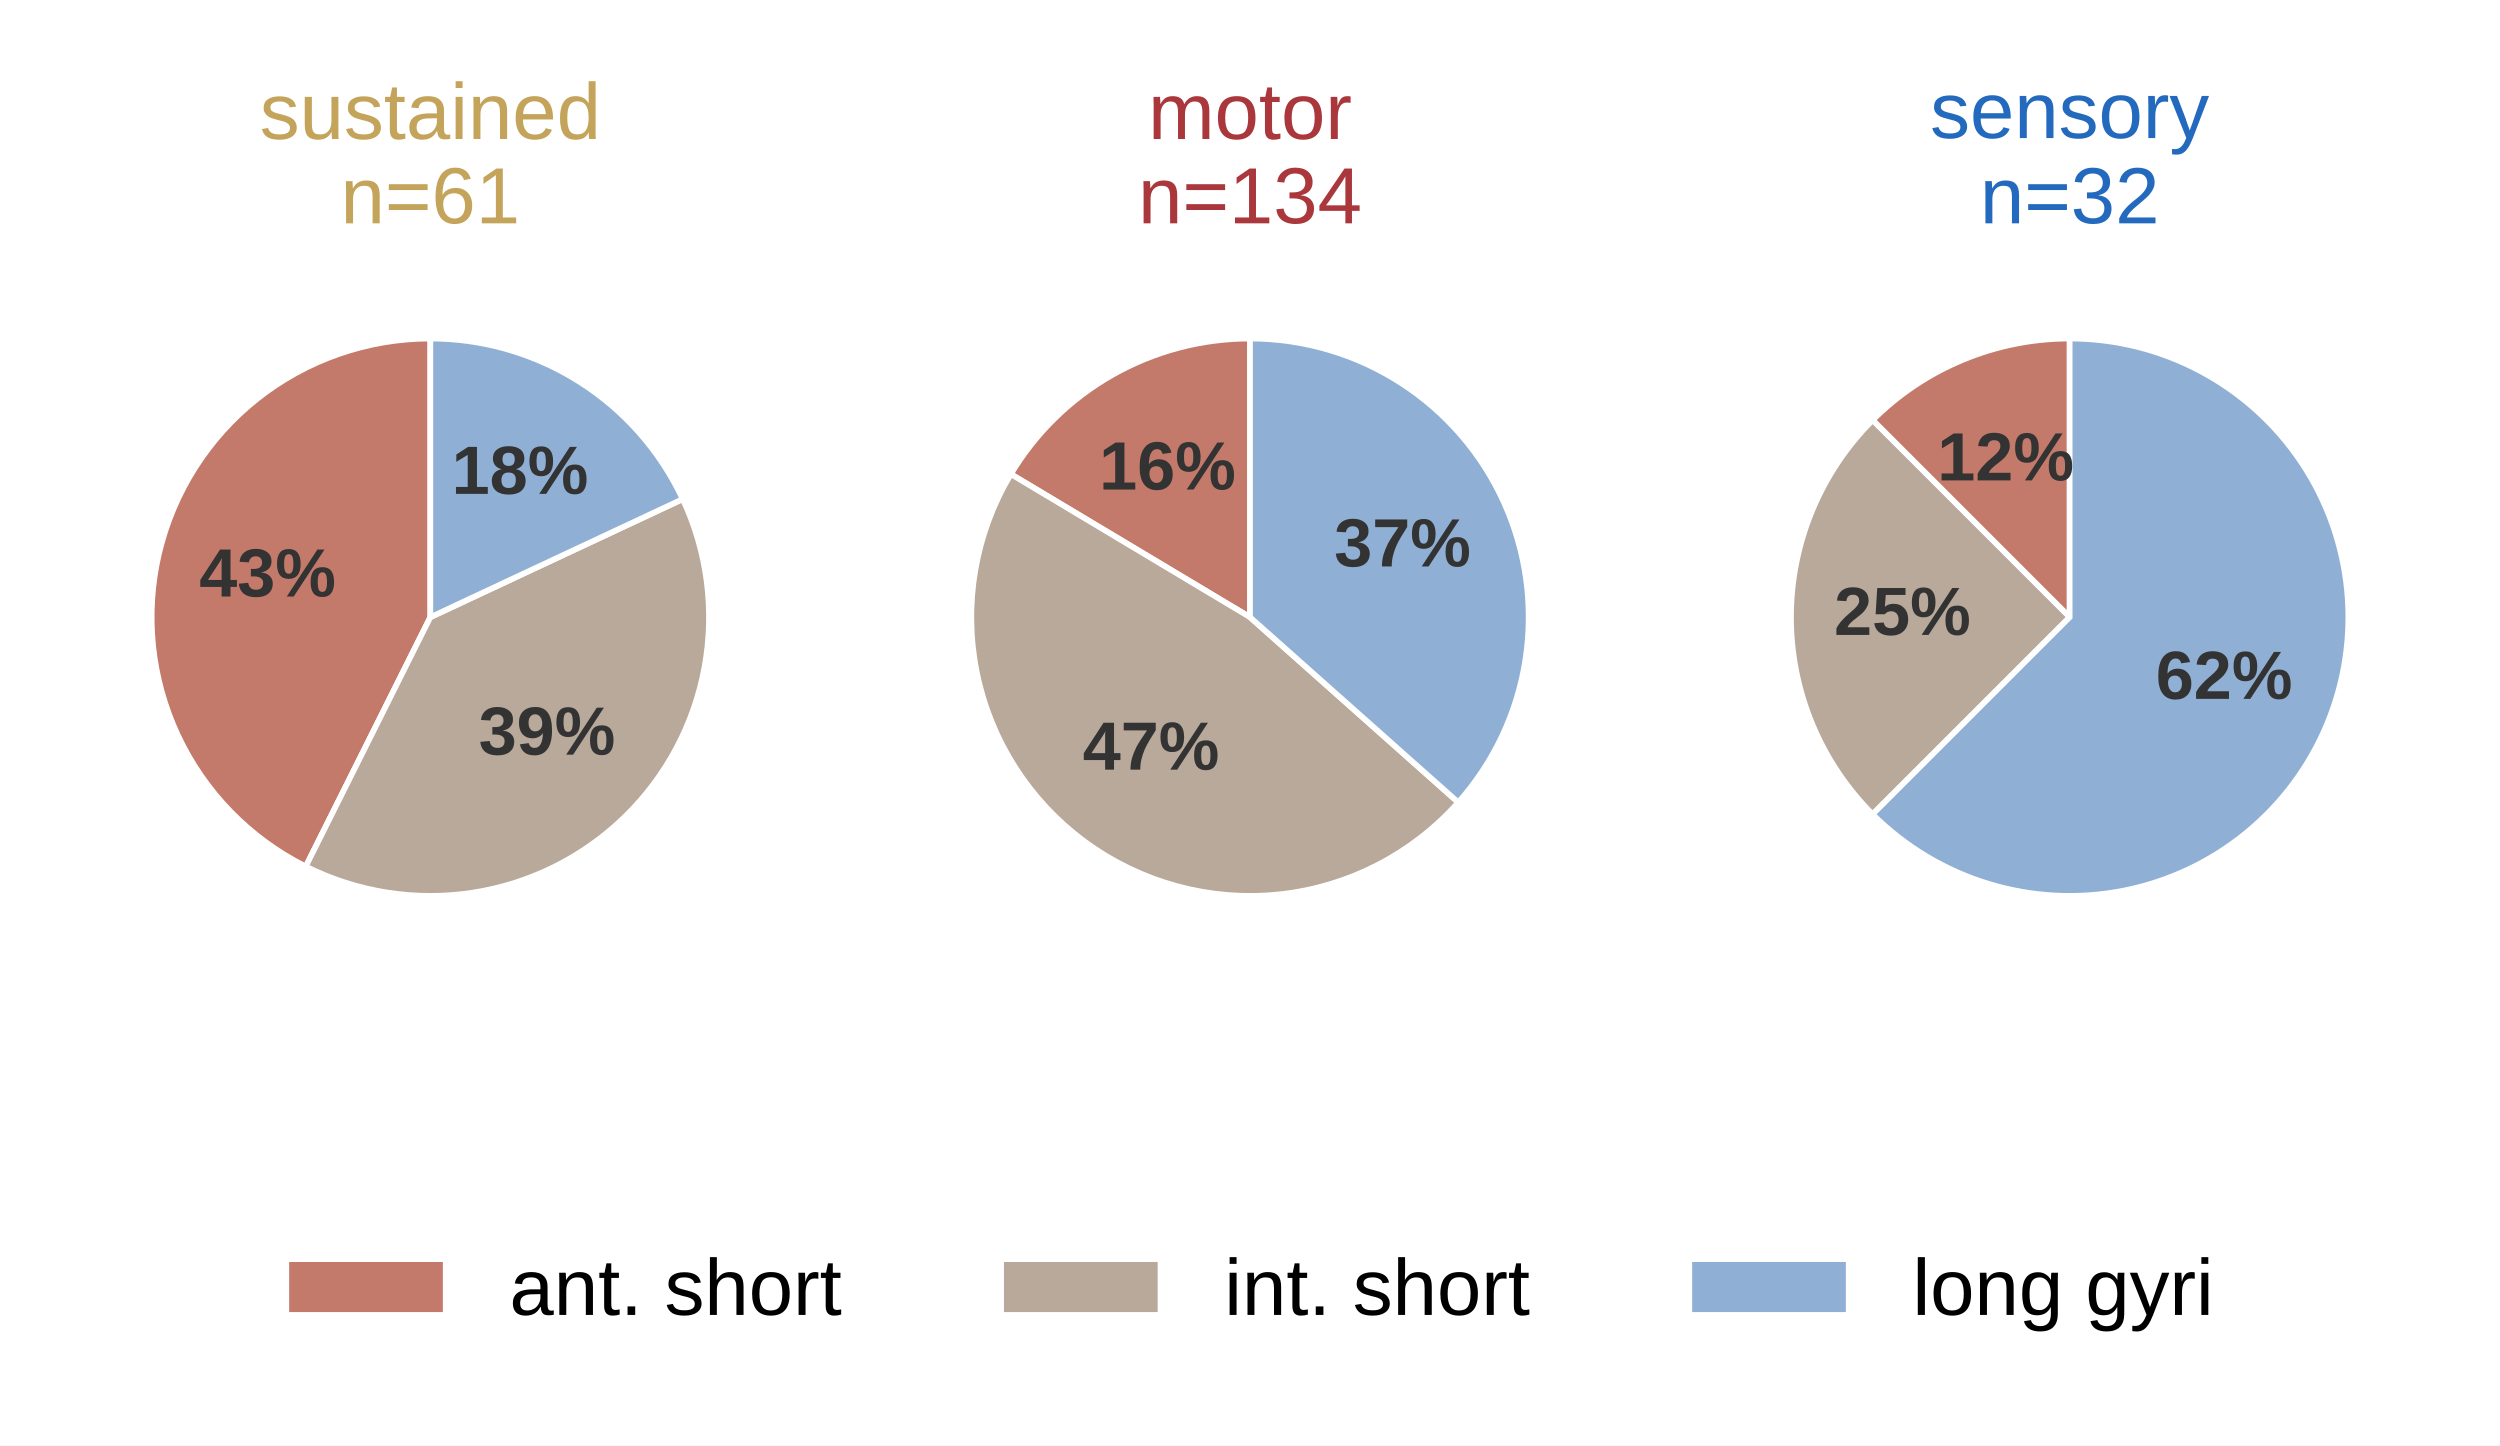
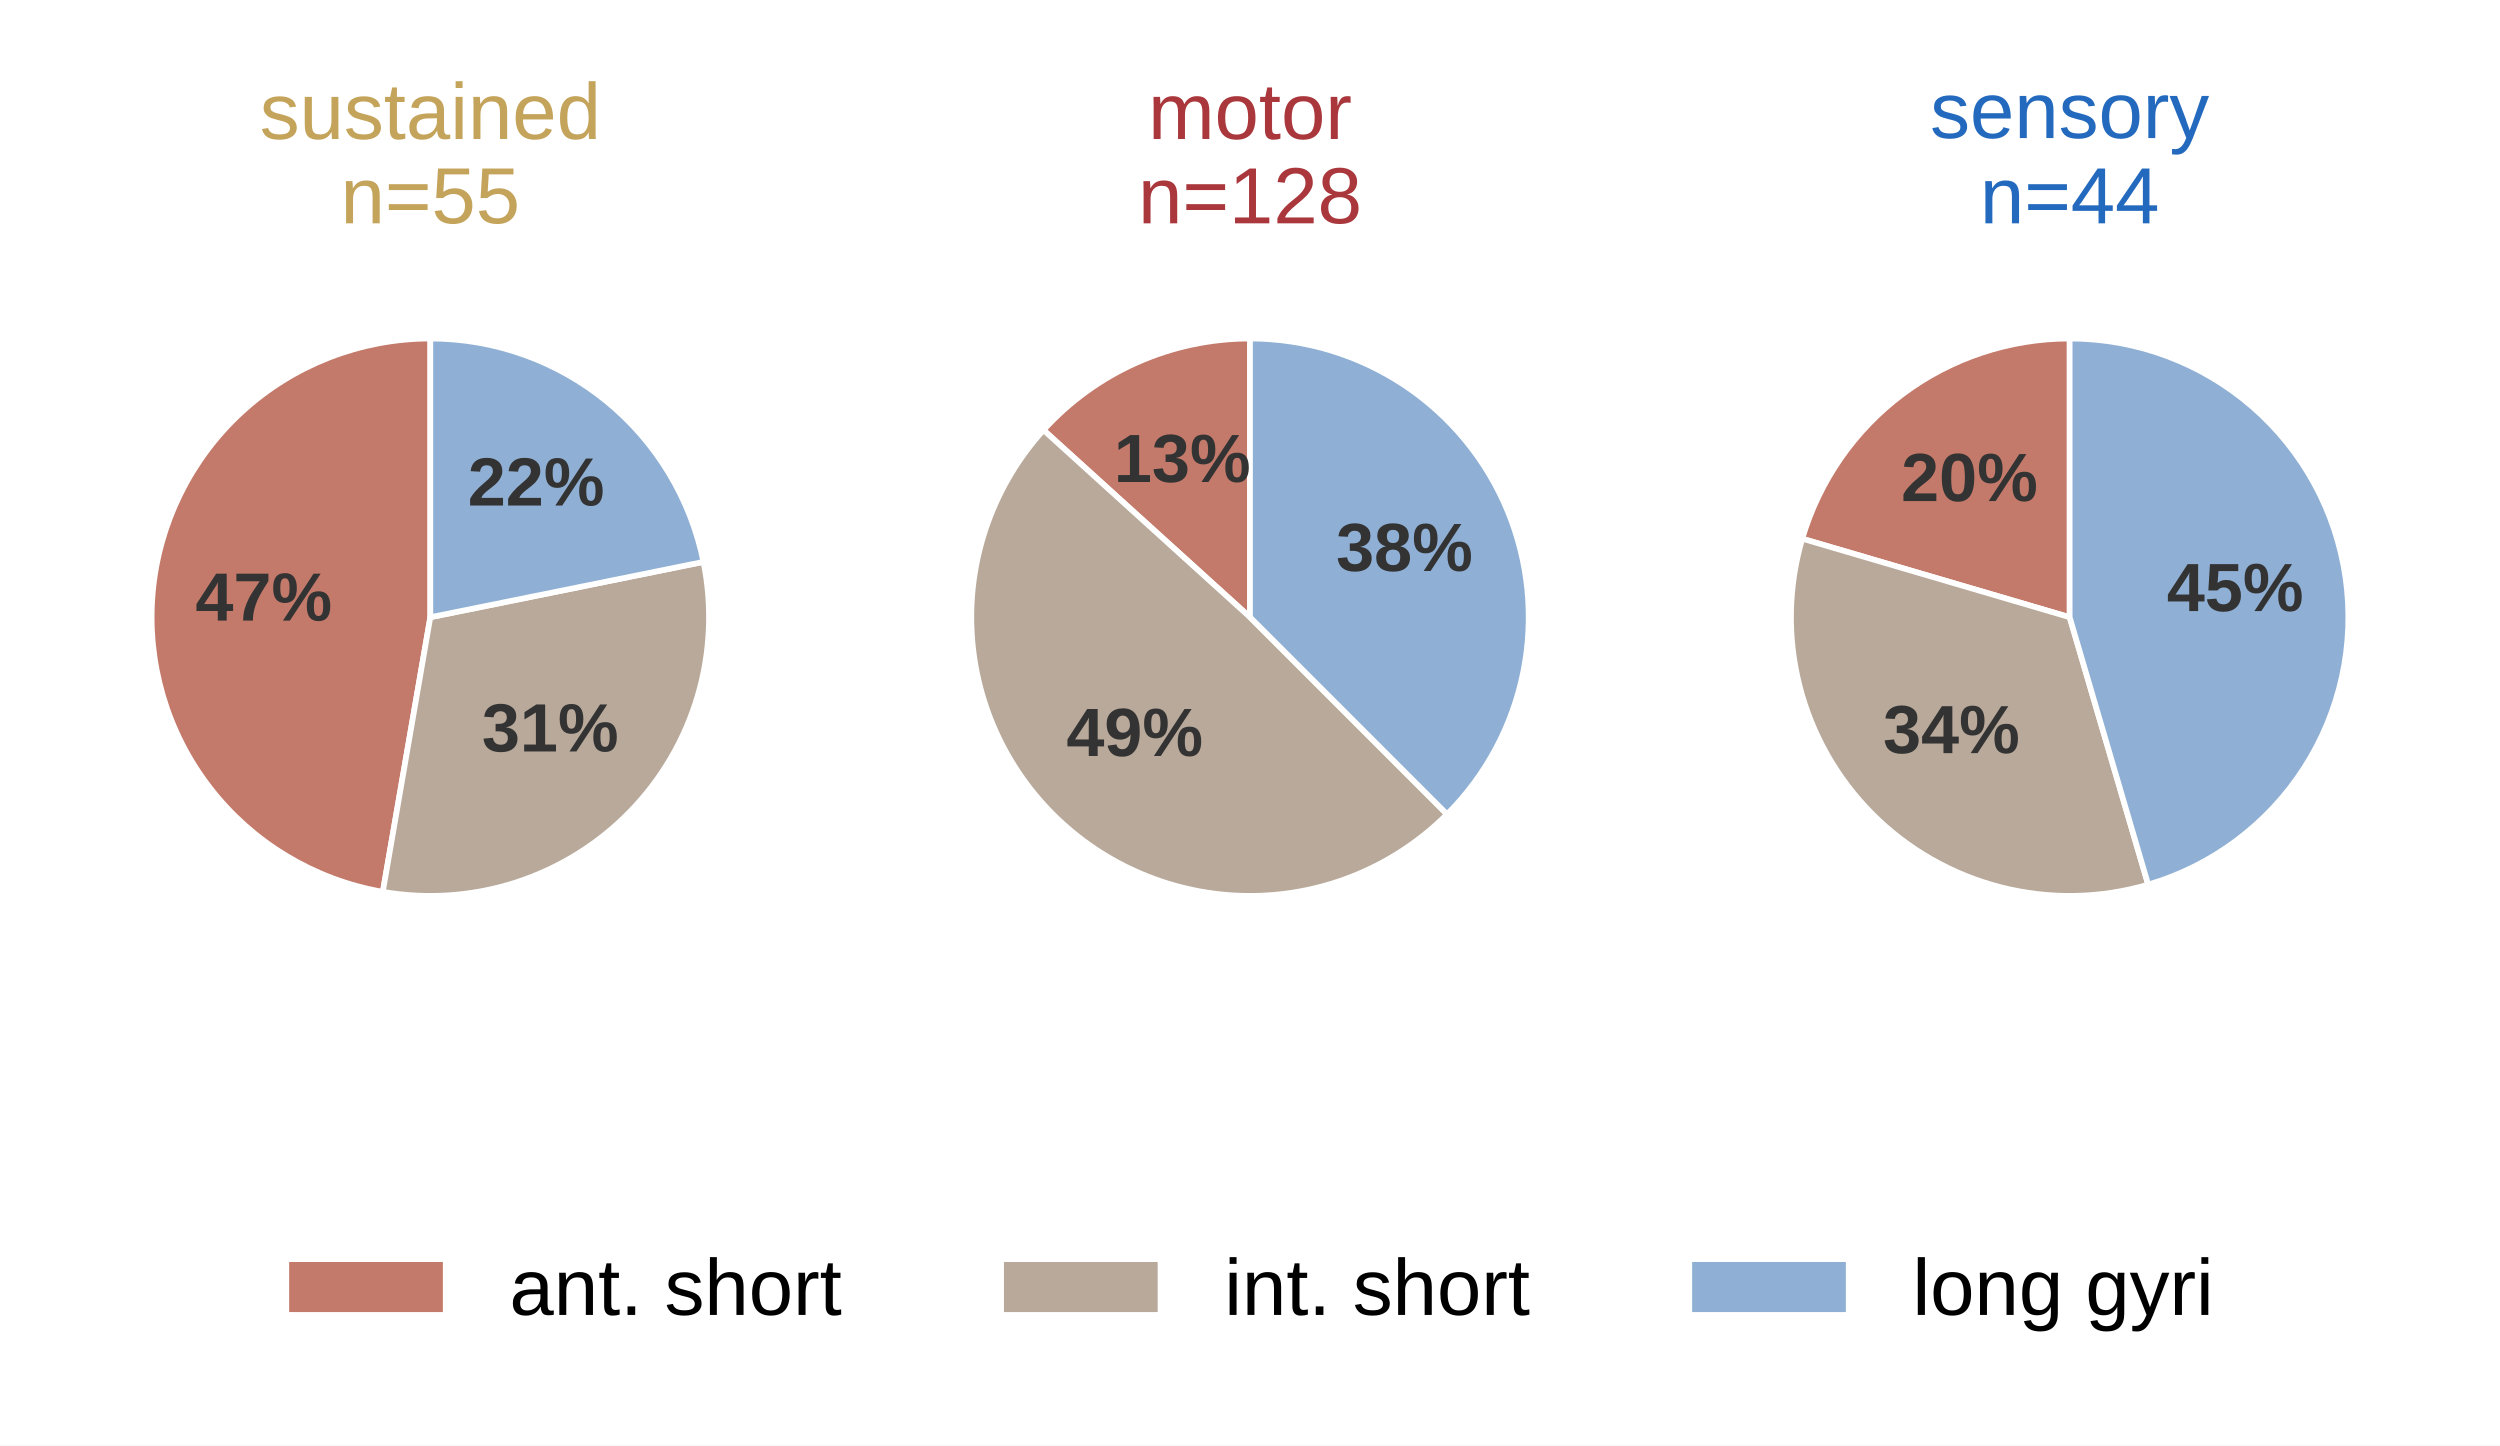
<svg xmlns="http://www.w3.org/2000/svg" width="219.572pt" height="126.962pt" viewBox="0 0 219.572 126.962" version="1.1">
  <defs>
    <style type="text/css">*{stroke-linejoin: round; stroke-linecap: butt}</style>
  </defs>
  <g id="figure_1">
    <g id="patch_1">
      <path d="M 0 126.962  L 219.572 126.962  L 219.572 0  L 0 0  z " style="fill: #ffffff" />
    </g>
    <g id="axes_1">
      <g id="patch_2">
-         <path d="M 37.795 29.733  C 32.282 29.733 26.928 31.596 22.605 35.017  C 18.282 38.439 15.24 43.222 13.973 48.588  C 12.707 53.953 13.29 59.592 15.627 64.585  C 17.964 69.578 21.921 73.638 26.852 76.103  L 37.795 54.21  z " style="fill: #c47a6a; stroke: #ffffff; stroke-width: 0.5; stroke-linejoin: miter" />
+         <path d="M 37.795 29.733  C 31.668 29.733 25.759 32.034 21.245 36.177  C 16.731 40.32 13.933 46.01 13.409 52.115  C 12.885 58.22 14.671 64.304 18.413 69.156  C 22.154 74.008 27.584 77.282 33.622 78.327  L 37.795 54.21  z " style="fill: #c47a6a; stroke: #ffffff; stroke-width: 0.5; stroke-linejoin: miter" />
      </g>
      <g id="patch_3">
-         <path d="M 26.852 76.103  C 31.398 78.375 36.54 79.176 41.562 78.394  C 46.583 77.612 51.239 75.285 54.878 71.738  C 58.518 68.191 60.964 63.597 61.875 58.598  C 62.786 53.598 62.118 48.437 59.963 43.834  L 37.795 54.21  z " style="fill: #b8a99a; stroke: #ffffff; stroke-width: 0.5; stroke-linejoin: miter" />
+         <path d="M 33.622 78.327  C 37.544 79.006 41.573 78.718 45.359 77.488  C 49.145 76.258 52.574 74.123 55.348 71.268  C 58.122 68.413 60.159 64.925 61.28 61.105  C 62.401 57.286 62.574 53.25 61.784 49.349  L 37.795 54.21  z " style="fill: #b8a99a; stroke: #ffffff; stroke-width: 0.5; stroke-linejoin: miter" />
      </g>
      <g id="patch_4">
-         <path d="M 59.963 43.834  C 57.991 39.62 54.857 36.054 50.932 33.557  C 47.006 31.06 42.448 29.733 37.795 29.733  L 37.795 54.21  z " style="fill: #8fb0d4; stroke: #ffffff; stroke-width: 0.5; stroke-linejoin: miter" />
+         <path d="M 61.784 49.349  C 60.663 43.815 57.66 38.836 53.289 35.261  C 48.918 31.687 43.442 29.733 37.795 29.733  L 37.795 54.21  z " style="fill: #8fb0d4; stroke: #ffffff; stroke-width: 0.5; stroke-linejoin: miter" />
      </g>
      <g id="matplotlib.axis_1" />
      <g id="matplotlib.axis_2" />
      <g id="text_1">
-         <text style="font-weight: 700; font-size: 6px; font-family: 'Arial', sans-serif; text-anchor: middle; fill: #333333" x="23.502" y="52.392" transform="rotate(-0 23.50218 52.39174)">43%</text>
+         <text style="font-weight: 700; font-size: 6px; font-family: 'Arial', sans-serif; text-anchor: middle; fill: #333333" x="23.163" y="54.508" transform="rotate(-0 23.16342 54.50814)">47%</text>
      </g>
      <g id="text_2">
-         <text style="font-weight: 700; font-size: 6px; font-family: 'Arial', sans-serif; text-anchor: middle; fill: #333333" x="48.045" y="66.282" transform="rotate(-0 48.0451 66.28209)">39%</text>
+         <text style="font-weight: 700; font-size: 6px; font-family: 'Arial', sans-serif; text-anchor: middle; fill: #333333" x="48.327" y="66" transform="rotate(-0 48.32688 65.99991)">31%</text>
      </g>
      <g id="text_3">
-         <text style="font-weight: 700; font-size: 6px; font-family: 'Arial', sans-serif; text-anchor: middle; fill: #333333" x="45.677" y="43.373" transform="rotate(-0 45.67705 43.37341)">18%</text>
+         <text style="font-weight: 700; font-size: 6px; font-family: 'Arial', sans-serif; text-anchor: middle; fill: #333333" x="47.092" y="44.396" transform="rotate(-0 47.09153 44.39603)">22%</text>
      </g>
      <g id="text_4">
        <text style="font-size: 7px; font-family: 'Arial', sans-serif; fill: #c4a35a" transform="translate(22.81364 12.21047)">sustained</text>
-         <text style="font-size: 7px; font-family: 'Arial', sans-serif; fill: #c4a35a" transform="translate(29.91207 19.61428)">n=61</text>
+         <text style="font-size: 7px; font-family: 'Arial', sans-serif; fill: #c4a35a" transform="translate(29.91207 19.61428)">n=55</text>
      </g>
    </g>
    <g id="axes_2">
      <g id="patch_5">
-         <path d="M 109.786 29.733  C 105.554 29.733 101.395 30.831 97.714 32.918  C 94.033 35.005 90.955 38.011 88.783 41.642  L 109.786 54.21  z " style="fill: #c47a6a; stroke: #ffffff; stroke-width: 0.5; stroke-linejoin: miter" />
+         <path d="M 109.786 29.733  C 106.369 29.733 102.99 30.449 99.867 31.833  C 96.744 33.218 93.945 35.241 91.65 37.772  L 109.786 54.21  z " style="fill: #c47a6a; stroke: #ffffff; stroke-width: 0.5; stroke-linejoin: miter" />
      </g>
      <g id="patch_6">
-         <path d="M 88.783 41.642  C 85.654 46.87 84.588 53.083 85.794 59.055  C 87 65.027 90.394 70.339 95.306 73.944  C 100.219 77.548 106.304 79.191 112.363 78.55  C 118.422 77.908 124.029 75.027 128.077 70.473  L 109.786 54.21  z " style="fill: #b8a99a; stroke: #ffffff; stroke-width: 0.5; stroke-linejoin: miter" />
+         <path d="M 91.65 37.772  C 87.362 42.503 85.091 48.73 85.326 55.11  C 85.561 61.491 88.284 67.534 92.908 71.936  C 97.533 76.339 103.701 78.762 110.086 78.684  C 116.471 78.606 122.578 76.032 127.093 71.517  L 109.786 54.21  z " style="fill: #b8a99a; stroke: #ffffff; stroke-width: 0.5; stroke-linejoin: miter" />
      </g>
      <g id="patch_7">
-         <path d="M 128.077 70.473  C 131.212 66.947 133.262 62.589 133.978 57.925  C 134.695 53.261 134.047 48.489 132.115 44.184  C 130.182 39.88 127.046 36.225 123.084 33.661  C 119.123 31.098 114.504 29.733 109.786 29.733  L 109.786 54.21  z " style="fill: #8fb0d4; stroke: #ffffff; stroke-width: 0.5; stroke-linejoin: miter" />
+         <path d="M 127.093 71.517  C 130.516 68.094 132.847 63.732 133.792 58.985  C 134.736 54.237 134.251 49.315 132.399 44.843  C 130.547 40.371 127.409 36.547 123.384 33.858  C 119.359 31.169 114.626 29.733 109.786 29.733  L 109.786 54.21  z " style="fill: #8fb0d4; stroke: #ffffff; stroke-width: 0.5; stroke-linejoin: miter" />
      </g>
      <g id="matplotlib.axis_3" />
      <g id="matplotlib.axis_4" />
      <g id="text_5">
-         <text style="font-weight: 700; font-size: 6px; font-family: 'Arial', sans-serif; text-anchor: middle; fill: #333333" x="102.543" y="42.99" transform="rotate(-0 102.5426 42.98966)">16%</text>
+         <text style="font-weight: 700; font-size: 6px; font-family: 'Arial', sans-serif; text-anchor: middle; fill: #333333" x="103.835" y="42.339" transform="rotate(-0 103.8346 42.33903)">13%</text>
      </g>
      <g id="text_6">
-         <text style="font-weight: 700; font-size: 6px; font-family: 'Arial', sans-serif; text-anchor: middle; fill: #333333" x="101.098" y="67.605" transform="rotate(-0 101.0982 67.60527)">47%</text>
+         <text style="font-weight: 700; font-size: 6px; font-family: 'Arial', sans-serif; text-anchor: middle; fill: #333333" x="99.659" y="66.401" transform="rotate(-0 99.65942 66.40097)">49%</text>
      </g>
      <g id="text_7">
-         <text style="font-weight: 700; font-size: 6px; font-family: 'Arial', sans-serif; text-anchor: middle; fill: #333333" x="123.183" y="49.75" transform="rotate(-0 123.1832 49.74974)">37%</text>
+         <text style="font-weight: 700; font-size: 6px; font-family: 'Arial', sans-serif; text-anchor: middle; fill: #333333" x="123.354" y="50.145" transform="rotate(-0 123.3537 50.14488)">38%</text>
      </g>
      <g id="text_8">
        <text style="font-size: 7px; font-family: 'Arial', sans-serif; fill: #a9373b" transform="translate(100.84 12.21047)">motor</text>
-         <text style="font-size: 7px; font-family: 'Arial', sans-serif; fill: #a9373b" transform="translate(99.9563 19.61428)">n=134</text>
+         <text style="font-size: 7px; font-family: 'Arial', sans-serif; fill: #a9373b" transform="translate(99.9563 19.61428)">n=128</text>
      </g>
    </g>
    <g id="axes_3">
      <g id="patch_8">
-         <path d="M 181.776 29.733  C 178.562 29.733 175.379 30.366 172.41 31.596  C 169.44 32.826 166.742 34.629 164.469 36.902  L 181.776 54.21  z " style="fill: #c47a6a; stroke: #ffffff; stroke-width: 0.5; stroke-linejoin: miter" />
+         <path d="M 181.776 29.733  C 176.489 29.733 171.341 31.447 167.108 34.615  C 162.875 37.784 159.781 42.241 158.292 47.314  L 181.776 54.21  z " style="fill: #c47a6a; stroke: #ffffff; stroke-width: 0.5; stroke-linejoin: miter" />
      </g>
      <g id="patch_9">
-         <path d="M 164.469 36.902  C 159.881 41.491 157.3 47.721 157.3 54.21  C 157.3 60.699 159.881 66.928 164.469 71.517  L 181.776 54.21  z " style="fill: #b8a99a; stroke: #ffffff; stroke-width: 0.5; stroke-linejoin: miter" />
+         <path d="M 158.292 47.314  C 157.053 51.531 156.974 56.004 158.06 60.263  C 159.147 64.521 161.361 68.409 164.469 71.517  C 167.577 74.625 171.465 76.839 175.723 77.925  C 179.982 79.012 184.455 78.933 188.672 77.694  L 181.776 54.21  z " style="fill: #b8a99a; stroke: #ffffff; stroke-width: 0.5; stroke-linejoin: miter" />
      </g>
      <g id="patch_10">
-         <path d="M 164.469 71.517  C 167.315 74.363 170.82 76.463 174.671 77.632  C 178.523 78.8 182.604 79.001 186.551 78.215  C 190.499 77.43 194.193 75.683 197.304 73.13  C 200.415 70.577 202.849 67.295 204.389 63.576  C 205.93 59.858 206.529 55.816 206.135 51.81  C 205.74 47.805 204.364 43.958 202.128 40.611  C 199.891 37.265 196.864 34.521 193.314 32.623  C 189.765 30.726 185.801 29.733 181.776 29.733  L 181.776 54.21  z " style="fill: #8fb0d4; stroke: #ffffff; stroke-width: 0.5; stroke-linejoin: miter" />
+         <path d="M 188.672 77.694  C 194.32 76.036 199.185 72.394 202.367 67.442  C 205.55 62.49 206.841 56.553 206.003 50.726  C 205.166 44.9 202.254 39.566 197.805 35.712  C 193.356 31.857 187.663 29.733 181.776 29.733  L 181.776 54.21  z " style="fill: #8fb0d4; stroke: #ffffff; stroke-width: 0.5; stroke-linejoin: miter" />
      </g>
      <g id="matplotlib.axis_5" />
      <g id="matplotlib.axis_6" />
      <g id="text_9">
-         <text style="font-weight: 700; font-size: 6px; font-family: 'Arial', sans-serif; text-anchor: middle; fill: #333333" x="176.156" y="42.197" transform="rotate(-0 176.1564 42.19702)">12%</text>
+         <text style="font-weight: 700; font-size: 6px; font-family: 'Arial', sans-serif; text-anchor: middle; fill: #333333" x="172.976" y="44.008" transform="rotate(-0 172.9755 44.00834)">20%</text>
      </g>
      <g id="text_10">
-         <text style="font-weight: 700; font-size: 6px; font-family: 'Arial', sans-serif; text-anchor: middle; fill: #333333" x="167.091" y="55.765" transform="rotate(-0 167.0906 55.76487)">25%</text>
+         <text style="font-weight: 700; font-size: 6px; font-family: 'Arial', sans-serif; text-anchor: middle; fill: #333333" x="171.392" y="66.149" transform="rotate(-0 171.392 66.14925)">34%</text>
      </g>
      <g id="text_11">
-         <text style="font-weight: 700; font-size: 6px; font-family: 'Arial', sans-serif; text-anchor: middle; fill: #333333" x="195.344" y="61.385" transform="rotate(-0 195.3442 61.38486)">62%</text>
+         <text style="font-weight: 700; font-size: 6px; font-family: 'Arial', sans-serif; text-anchor: middle; fill: #333333" x="196.313" y="53.675" transform="rotate(-0 196.3126 53.67487)">45%</text>
      </g>
      <g id="text_12">
        <text style="font-size: 7px; font-family: 'Arial', sans-serif; fill: #2369bd" transform="translate(169.522 12.12844)">sensory</text>
-         <text style="font-size: 7px; font-family: 'Arial', sans-serif; fill: #2369bd" transform="translate(173.8932 19.61428)">n=32</text>
+         <text style="font-size: 7px; font-family: 'Arial', sans-serif; fill: #2369bd" transform="translate(173.8932 19.61428)">n=44</text>
      </g>
    </g>
    <g id="legend_1">
      <g id="patch_11">
        <path d="M 25.146 115.488  L 39.146 115.488  L 39.146 110.588  L 25.146 110.588  z " style="fill: #c47a6a; stroke: #ffffff; stroke-width: 0.5; stroke-linejoin: miter" />
      </g>
      <g id="text_13">
        <text style="font-size: 7px; font-family: 'Arial', sans-serif; text-anchor: start" x="44.746" y="115.488" transform="rotate(-0 44.74598 115.4882)">ant. short</text>
      </g>
      <g id="patch_12">
        <path d="M 87.926 115.488  L 101.926 115.488  L 101.926 110.588  L 87.926 110.588  z " style="fill: #b8a99a; stroke: #ffffff; stroke-width: 0.5; stroke-linejoin: miter" />
      </g>
      <g id="text_14">
        <text style="font-size: 7px; font-family: 'Arial', sans-serif; text-anchor: start" x="107.526" y="115.488" transform="rotate(-0 107.5261 115.4882)">int. short</text>
      </g>
      <g id="patch_13">
        <path d="M 148.369 115.488  L 162.369 115.488  L 162.369 110.588  L 148.369 110.588  z " style="fill: #8fb0d4; stroke: #ffffff; stroke-width: 0.5; stroke-linejoin: miter" />
      </g>
      <g id="text_15">
        <text style="font-size: 7px; font-family: 'Arial', sans-serif; text-anchor: start" x="167.969" y="115.488" transform="rotate(-0 167.969 115.4882)">long gyri</text>
      </g>
    </g>
  </g>
</svg>
